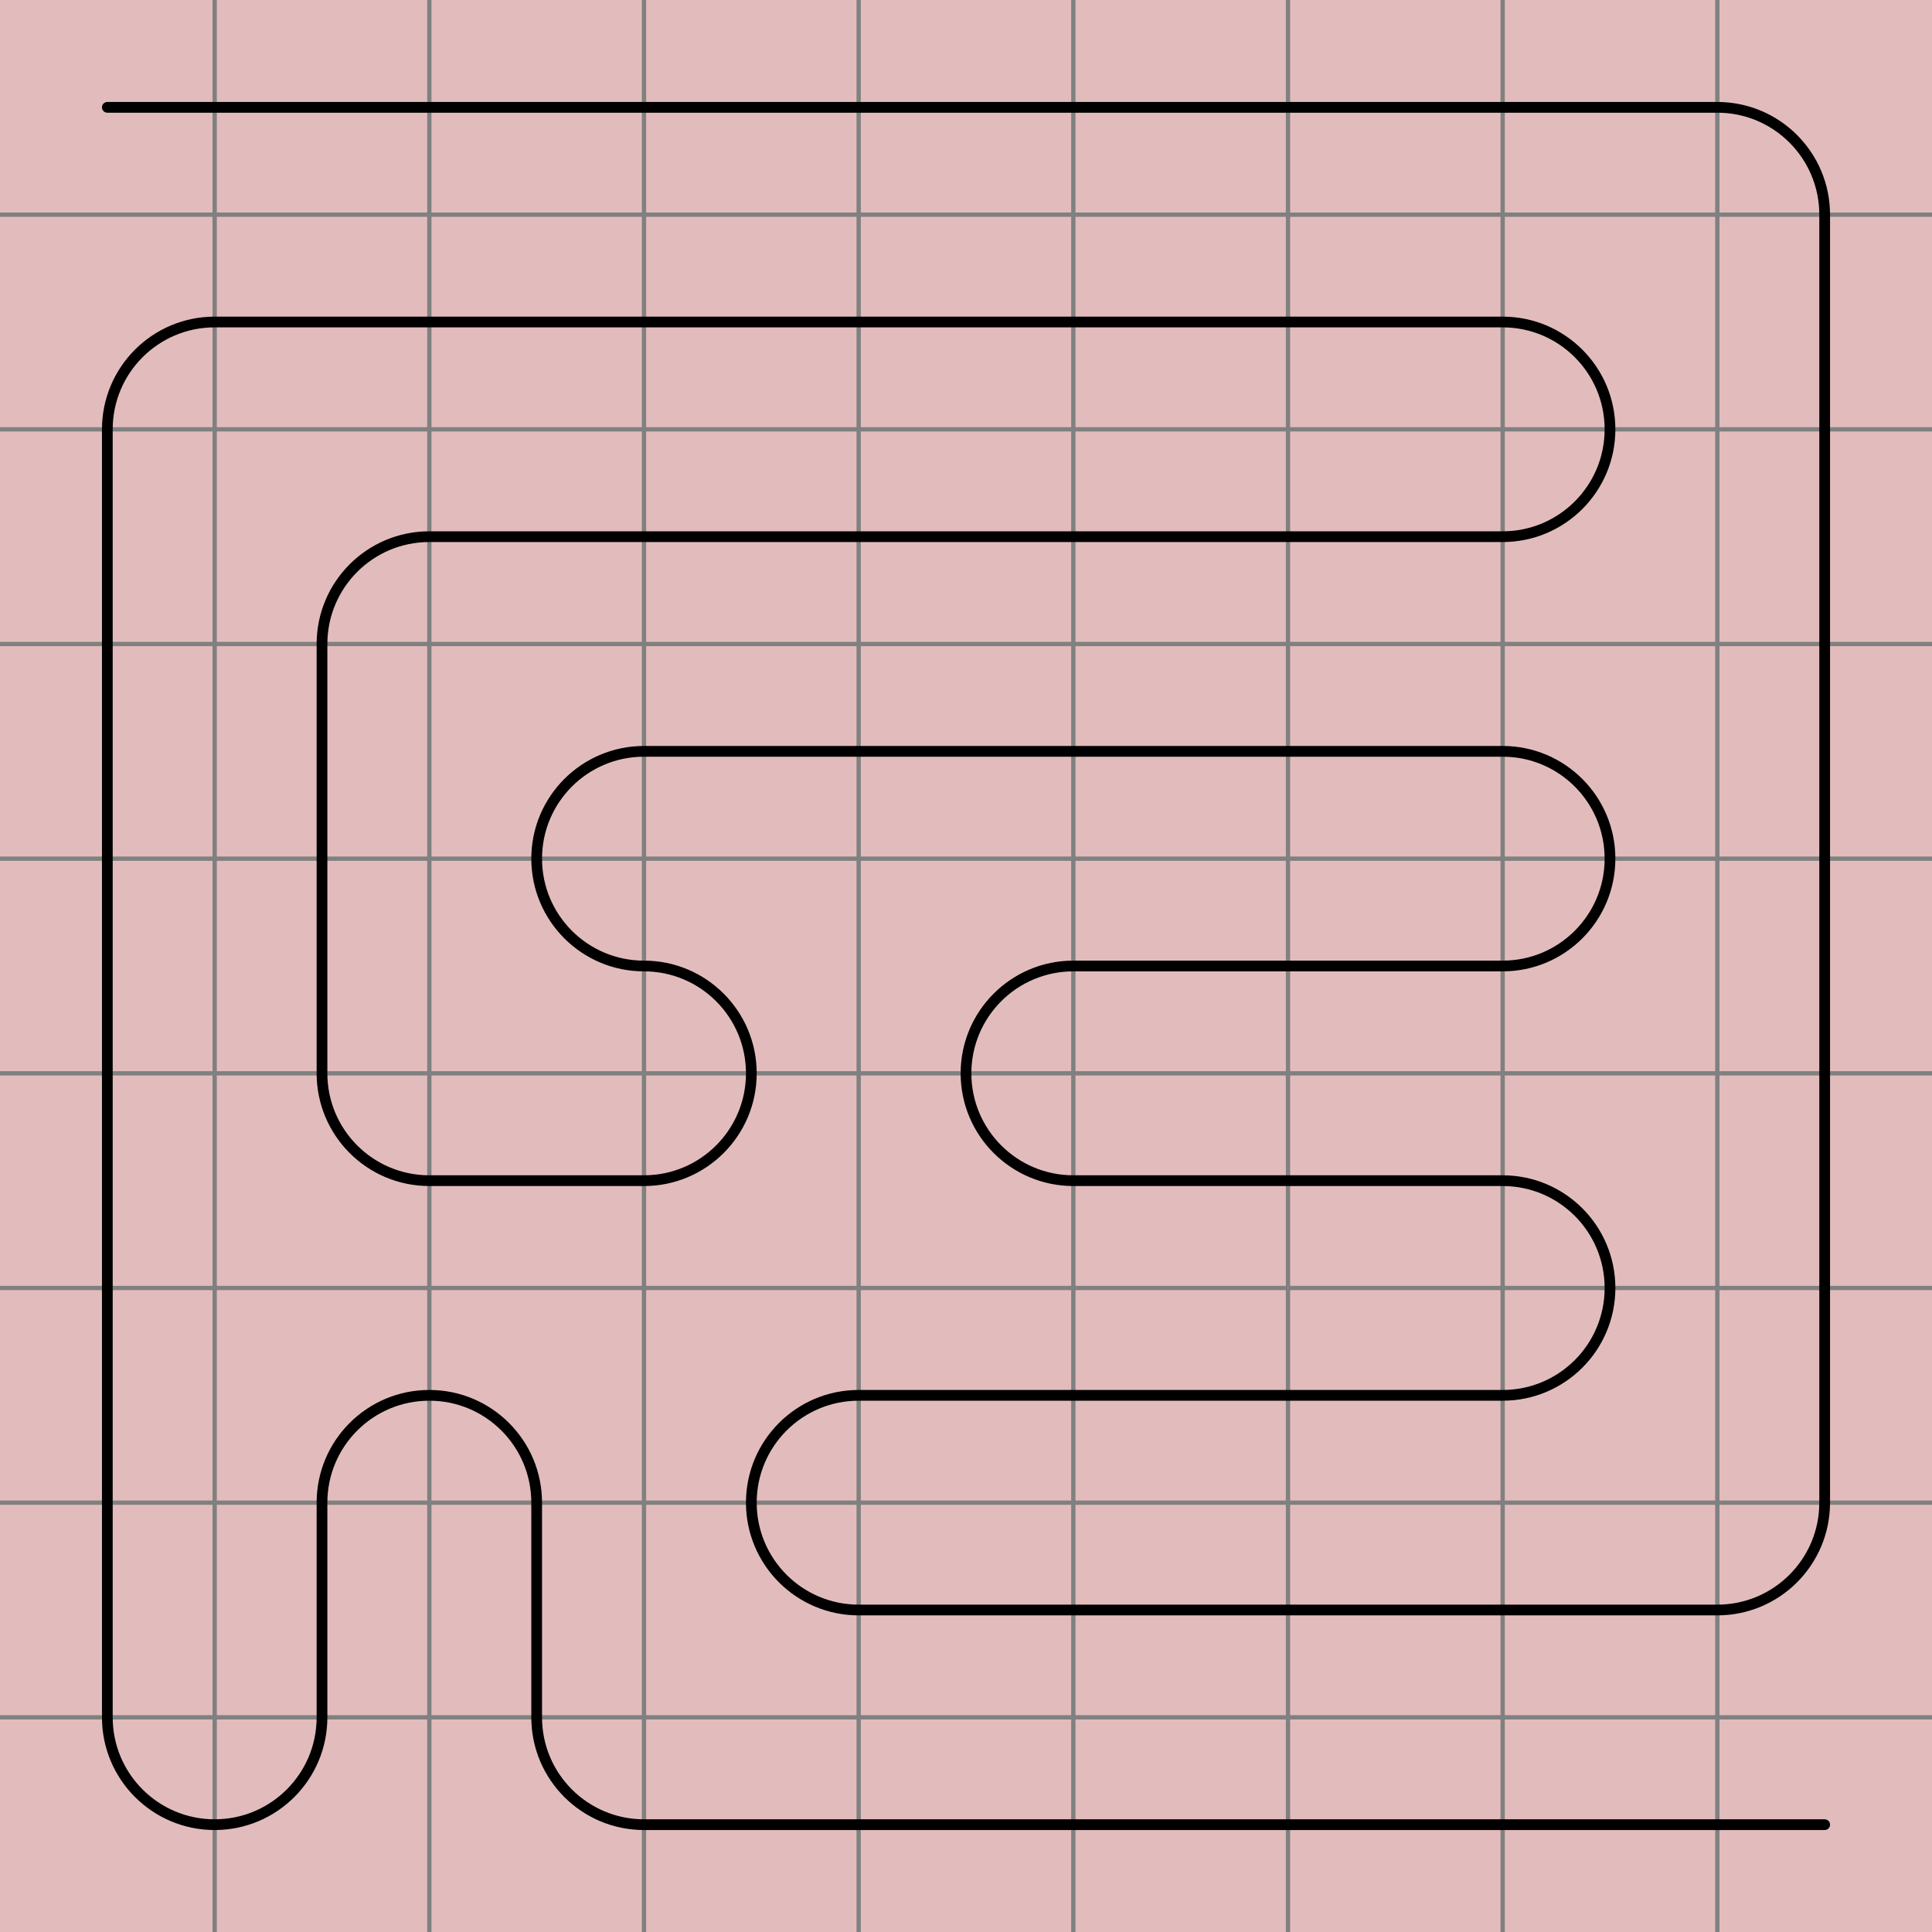
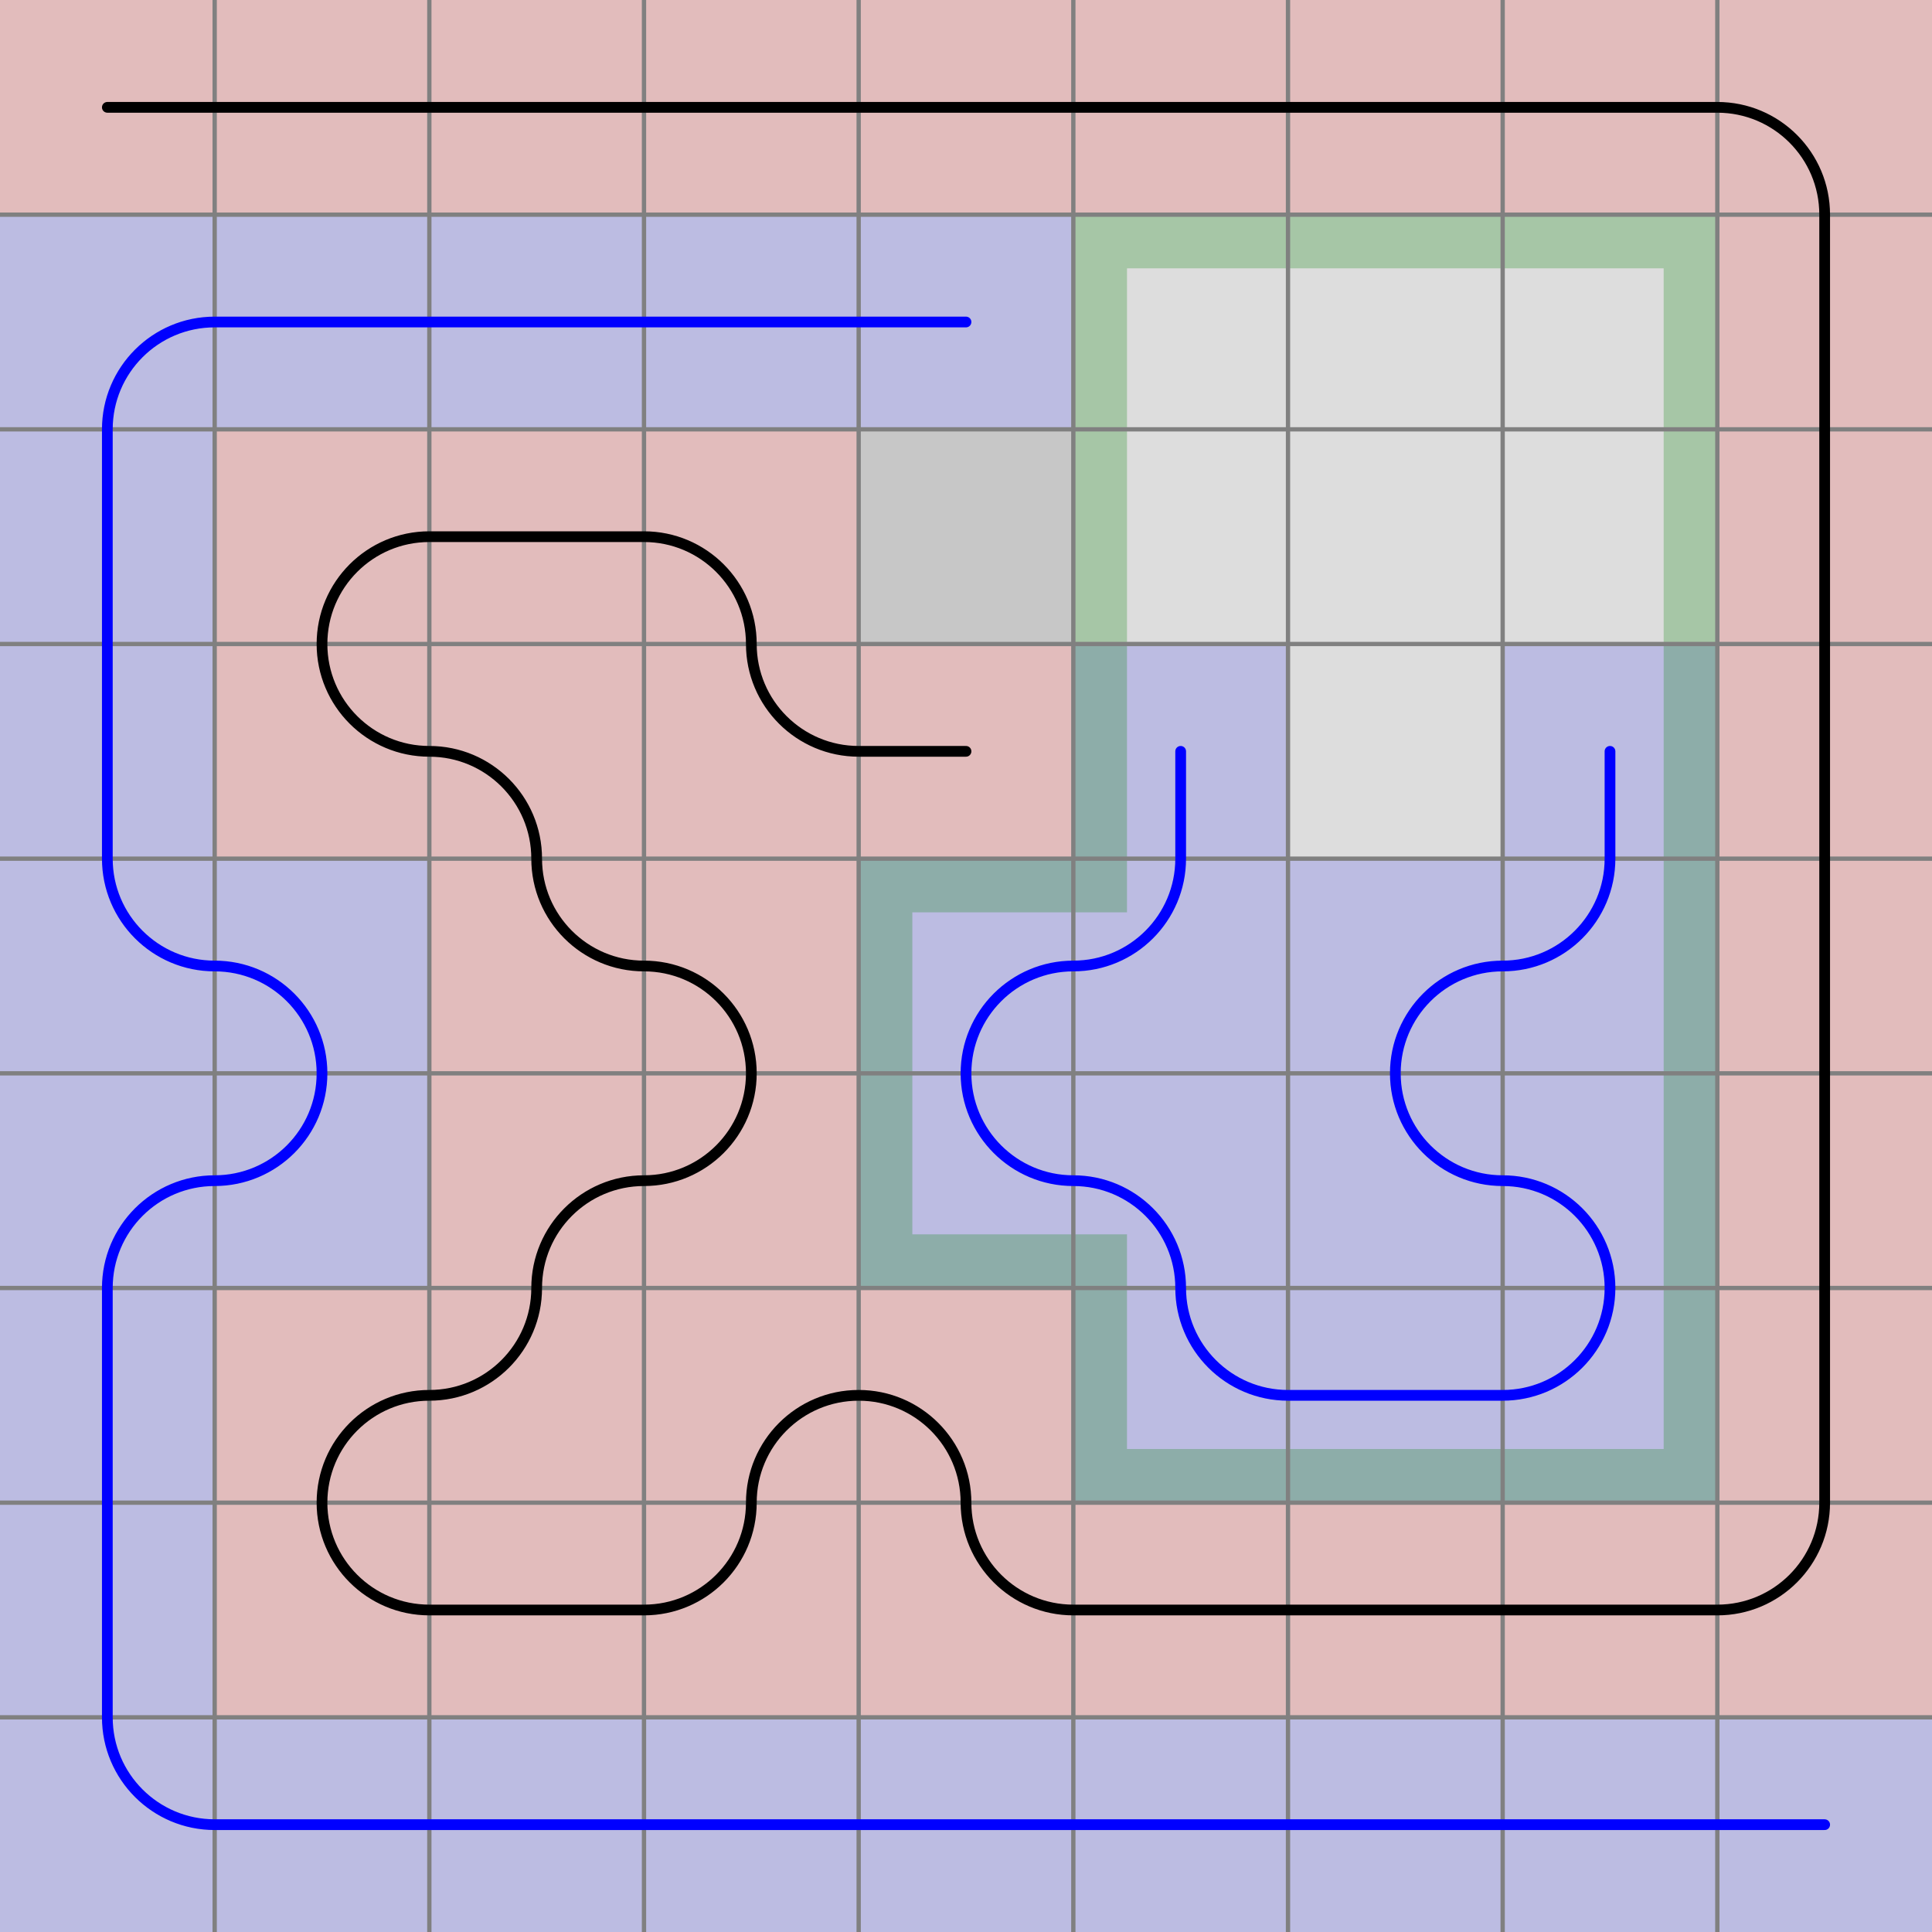
<svg xmlns="http://www.w3.org/2000/svg" viewBox="0 0 9 9">
  <path d="M0,0 h9 v9 h-9 z" fill="#dddddd" />
  <rect width="1" height="1" x="0" y="0" fill="#ff0000" fill-opacity="0.15" />
  <rect width="1" height="1" x="1" y="0" fill="#ff0000" fill-opacity="0.15" />
  <rect width="1" height="1" x="2" y="0" fill="#ff0000" fill-opacity="0.15" />
  <rect width="1" height="1" x="3" y="0" fill="#ff0000" fill-opacity="0.15" />
  <rect width="1" height="1" x="4" y="0" fill="#ff0000" fill-opacity="0.15" />
  <rect width="1" height="1" x="5" y="0" fill="#ff0000" fill-opacity="0.15" />
  <rect width="1" height="1" x="6" y="0" fill="#ff0000" fill-opacity="0.15" />
  <rect width="1" height="1" x="7" y="0" fill="#ff0000" fill-opacity="0.15" />
  <rect width="1" height="1" x="8" y="0" fill="#ff0000" fill-opacity="0.15" />
  <rect width="1" height="1" x="8" y="1" fill="#ff0000" fill-opacity="0.15" />
  <rect width="1" height="1" x="8" y="2" fill="#ff0000" fill-opacity="0.15" />
  <rect width="1" height="1" x="8" y="3" fill="#ff0000" fill-opacity="0.15" />
  <rect width="1" height="1" x="8" y="4" fill="#ff0000" fill-opacity="0.15" />
  <rect width="1" height="1" x="8" y="5" fill="#ff0000" fill-opacity="0.15" />
  <rect width="1" height="1" x="8" y="6" fill="#ff0000" fill-opacity="0.15" />
  <rect width="1" height="1" x="8" y="7" fill="#ff0000" fill-opacity="0.15" />
  <rect width="1" height="1" x="7" y="7" fill="#ff0000" fill-opacity="0.15" />
  <rect width="1" height="1" x="6" y="7" fill="#ff0000" fill-opacity="0.15" />
  <rect width="1" height="1" x="5" y="7" fill="#ff0000" fill-opacity="0.15" />
  <rect width="1" height="1" x="4" y="7" fill="#ff0000" fill-opacity="0.15" />
+   <rect width="1" height="1" x="4" y="6" fill="#ff0000" fill-opacity="0.15" />
+   <rect width="1" height="1" x="3" y="6" fill="#ff0000" fill-opacity="0.15" />
  <rect width="1" height="1" x="3" y="7" fill="#ff0000" fill-opacity="0.15" />
-   <rect width="1" height="1" x="3" y="6" fill="#ff0000" fill-opacity="0.15" />
-   <rect width="1" height="1" x="4" y="6" fill="#ff0000" fill-opacity="0.15" />
-   <rect width="1" height="1" x="5" y="6" fill="#ff0000" fill-opacity="0.15" />
-   <rect width="1" height="1" x="6" y="6" fill="#ff0000" fill-opacity="0.15" />
-   <rect width="1" height="1" x="7" y="6" fill="#ff0000" fill-opacity="0.15" />
-   <rect width="1" height="1" x="7" y="5" fill="#ff0000" fill-opacity="0.15" />
-   <rect width="1" height="1" x="6" y="5" fill="#ff0000" fill-opacity="0.15" />
-   <rect width="1" height="1" x="5" y="5" fill="#ff0000" fill-opacity="0.15" />
-   <rect width="1" height="1" x="4" y="5" fill="#ff0000" fill-opacity="0.15" />
-   <rect width="1" height="1" x="4" y="4" fill="#ff0000" fill-opacity="0.15" />
-   <rect width="1" height="1" x="5" y="4" fill="#ff0000" fill-opacity="0.15" />
-   <rect width="1" height="1" x="6" y="4" fill="#ff0000" fill-opacity="0.15" />
-   <rect width="1" height="1" x="7" y="4" fill="#ff0000" fill-opacity="0.15" />
-   <rect width="1" height="1" x="7" y="3" fill="#ff0000" fill-opacity="0.15" />
-   <rect width="1" height="1" x="6" y="3" fill="#ff0000" fill-opacity="0.15" />
-   <rect width="1" height="1" x="5" y="3" fill="#ff0000" fill-opacity="0.15" />
-   <rect width="1" height="1" x="4" y="3" fill="#ff0000" fill-opacity="0.15" />
-   <rect width="1" height="1" x="3" y="3" fill="#ff0000" fill-opacity="0.15" />
+   <rect width="1" height="1" x="2" y="7" fill="#ff0000" fill-opacity="0.15" />
+   <rect width="1" height="1" x="1" y="7" fill="#ff0000" fill-opacity="0.15" />
+   <rect width="1" height="1" x="1" y="6" fill="#ff0000" fill-opacity="0.15" />
+   <rect width="1" height="1" x="2" y="6" fill="#ff0000" fill-opacity="0.15" />
+   <rect width="1" height="1" x="2" y="5" fill="#ff0000" fill-opacity="0.15" />
+   <rect width="1" height="1" x="3" y="5" fill="#ff0000" fill-opacity="0.15" />
+   <rect width="1" height="1" x="3" y="4" fill="#ff0000" fill-opacity="0.15" />
+   <rect width="1" height="1" x="2" y="4" fill="#ff0000" fill-opacity="0.15" />
  <rect width="1" height="1" x="2" y="3" fill="#ff0000" fill-opacity="0.15" />
-   <rect width="1" height="1" x="2" y="4" fill="#ff0000" fill-opacity="0.15" />
-   <rect width="1" height="1" x="3" y="4" fill="#ff0000" fill-opacity="0.15" />
-   <rect width="1" height="1" x="3" y="5" fill="#ff0000" fill-opacity="0.15" />
-   <rect width="1" height="1" x="2" y="5" fill="#ff0000" fill-opacity="0.15" />
-   <rect width="1" height="1" x="1" y="5" fill="#ff0000" fill-opacity="0.15" />
-   <rect width="1" height="1" x="1" y="4" fill="#ff0000" fill-opacity="0.15" />
  <rect width="1" height="1" x="1" y="3" fill="#ff0000" fill-opacity="0.15" />
  <rect width="1" height="1" x="1" y="2" fill="#ff0000" fill-opacity="0.15" />
  <rect width="1" height="1" x="2" y="2" fill="#ff0000" fill-opacity="0.15" />
  <rect width="1" height="1" x="3" y="2" fill="#ff0000" fill-opacity="0.15" />
-   <rect width="1" height="1" x="4" y="2" fill="#ff0000" fill-opacity="0.15" />
-   <rect width="1" height="1" x="5" y="2" fill="#ff0000" fill-opacity="0.15" />
-   <rect width="1" height="1" x="6" y="2" fill="#ff0000" fill-opacity="0.15" />
-   <rect width="1" height="1" x="7" y="2" fill="#ff0000" fill-opacity="0.15" />
-   <rect width="1" height="1" x="7" y="1" fill="#ff0000" fill-opacity="0.15" />
-   <rect width="1" height="1" x="6" y="1" fill="#ff0000" fill-opacity="0.15" />
-   <rect width="1" height="1" x="5" y="1" fill="#ff0000" fill-opacity="0.15" />
-   <rect width="1" height="1" x="4" y="1" fill="#ff0000" fill-opacity="0.15" />
-   <rect width="1" height="1" x="3" y="1" fill="#ff0000" fill-opacity="0.15" />
-   <rect width="1" height="1" x="2" y="1" fill="#ff0000" fill-opacity="0.15" />
-   <rect width="1" height="1" x="1" y="1" fill="#ff0000" fill-opacity="0.15" />
-   <rect width="1" height="1" x="0" y="1" fill="#ff0000" fill-opacity="0.15" />
-   <rect width="1" height="1" x="0" y="2" fill="#ff0000" fill-opacity="0.15" />
-   <rect width="1" height="1" x="0" y="3" fill="#ff0000" fill-opacity="0.15" />
-   <rect width="1" height="1" x="0" y="4" fill="#ff0000" fill-opacity="0.15" />
-   <rect width="1" height="1" x="0" y="5" fill="#ff0000" fill-opacity="0.15" />
-   <rect width="1" height="1" x="0" y="6" fill="#ff0000" fill-opacity="0.15" />
-   <rect width="1" height="1" x="0" y="7" fill="#ff0000" fill-opacity="0.15" />
-   <rect width="1" height="1" x="0" y="8" fill="#ff0000" fill-opacity="0.15" />
-   <rect width="1" height="1" x="1" y="8" fill="#ff0000" fill-opacity="0.15" />
-   <rect width="1" height="1" x="1" y="7" fill="#ff0000" fill-opacity="0.15" />
-   <rect width="1" height="1" x="1" y="6" fill="#ff0000" fill-opacity="0.15" />
-   <rect width="1" height="1" x="2" y="6" fill="#ff0000" fill-opacity="0.15" />
-   <rect width="1" height="1" x="2" y="7" fill="#ff0000" fill-opacity="0.15" />
-   <rect width="1" height="1" x="2" y="8" fill="#ff0000" fill-opacity="0.15" />
-   <rect width="1" height="1" x="3" y="8" fill="#ff0000" fill-opacity="0.15" />
-   <rect width="1" height="1" x="4" y="8" fill="#ff0000" fill-opacity="0.15" />
-   <rect width="1" height="1" x="5" y="8" fill="#ff0000" fill-opacity="0.15" />
-   <rect width="1" height="1" x="6" y="8" fill="#ff0000" fill-opacity="0.15" />
-   <rect width="1" height="1" x="7" y="8" fill="#ff0000" fill-opacity="0.15" />
-   <rect width="1" height="1" x="8" y="8" fill="#ff0000" fill-opacity="0.15" />
+   <rect width="1" height="1" x="3" y="3" fill="#ff0000" fill-opacity="0.15" />
+   <rect width="1" height="1" x="4" y="3" fill="#ff0000" fill-opacity="0.15" />
+   <rect width="1" height="1" x="4" y="1" fill="#0000ff" fill-opacity="0.15" />
+   <rect width="1" height="1" x="3" y="1" fill="#0000ff" fill-opacity="0.15" />
+   <rect width="1" height="1" x="2" y="1" fill="#0000ff" fill-opacity="0.15" />
+   <rect width="1" height="1" x="1" y="1" fill="#0000ff" fill-opacity="0.15" />
+   <rect width="1" height="1" x="0" y="1" fill="#0000ff" fill-opacity="0.15" />
+   <rect width="1" height="1" x="0" y="2" fill="#0000ff" fill-opacity="0.15" />
+   <rect width="1" height="1" x="0" y="3" fill="#0000ff" fill-opacity="0.15" />
+   <rect width="1" height="1" x="0" y="4" fill="#0000ff" fill-opacity="0.15" />
+   <rect width="1" height="1" x="1" y="4" fill="#0000ff" fill-opacity="0.15" />
+   <rect width="1" height="1" x="1" y="5" fill="#0000ff" fill-opacity="0.15" />
+   <rect width="1" height="1" x="0" y="5" fill="#0000ff" fill-opacity="0.15" />
+   <rect width="1" height="1" x="0" y="6" fill="#0000ff" fill-opacity="0.15" />
+   <rect width="1" height="1" x="0" y="7" fill="#0000ff" fill-opacity="0.15" />
+   <rect width="1" height="1" x="0" y="8" fill="#0000ff" fill-opacity="0.15" />
+   <rect width="1" height="1" x="1" y="8" fill="#0000ff" fill-opacity="0.15" />
+   <rect width="1" height="1" x="2" y="8" fill="#0000ff" fill-opacity="0.15" />
+   <rect width="1" height="1" x="3" y="8" fill="#0000ff" fill-opacity="0.15" />
+   <rect width="1" height="1" x="4" y="8" fill="#0000ff" fill-opacity="0.15" />
+   <rect width="1" height="1" x="5" y="8" fill="#0000ff" fill-opacity="0.15" />
+   <rect width="1" height="1" x="6" y="8" fill="#0000ff" fill-opacity="0.15" />
+   <rect width="1" height="1" x="7" y="8" fill="#0000ff" fill-opacity="0.15" />
+   <rect width="1" height="1" x="8" y="8" fill="#0000ff" fill-opacity="0.15" />
+   <rect width="1" height="1" x="5" y="3" fill="#0000ff" fill-opacity="0.15" />
+   <rect width="1" height="1" x="5" y="4" fill="#0000ff" fill-opacity="0.15" />
+   <rect width="1" height="1" x="4" y="4" fill="#0000ff" fill-opacity="0.15" />
+   <rect width="1" height="1" x="4" y="5" fill="#0000ff" fill-opacity="0.15" />
+   <rect width="1" height="1" x="5" y="5" fill="#0000ff" fill-opacity="0.15" />
+   <rect width="1" height="1" x="5" y="6" fill="#0000ff" fill-opacity="0.15" />
+   <rect width="1" height="1" x="6" y="6" fill="#0000ff" fill-opacity="0.15" />
+   <rect width="1" height="1" x="7" y="6" fill="#0000ff" fill-opacity="0.15" />
+   <rect width="1" height="1" x="7" y="5" fill="#0000ff" fill-opacity="0.15" />
+   <rect width="1" height="1" x="6" y="5" fill="#0000ff" fill-opacity="0.15" />
+   <rect width="1" height="1" x="6" y="4" fill="#0000ff" fill-opacity="0.15" />
+   <rect width="1" height="1" x="7" y="4" fill="#0000ff" fill-opacity="0.15" />
+   <rect width="1" height="1" x="7" y="3" fill="#0000ff" fill-opacity="0.15" />
+   <rect width="1" height="1" x="4" y="2" fill="#000000" fill-opacity="0.1" />
+   <rect width="0.25" height="1" x="5" y="2" fill="#008000" fill-opacity="0.25" />
+   <rect width="0.25" height="1" x="5" y="3" fill="#008000" fill-opacity="0.25" />
+   <rect width="0.25" height="0.25" x="5" y="4" fill="#008000" fill-opacity="0.25" />
+   <path d="M 4 4 h 1 v 0.25 h -0.75 v 0.75 h -0.25 z" fill="#008000" fill-opacity="0.25" />
+   <path d="M 4 6 v -1 h 0.25 v 0.75 h 0.75 v 0.25 z" fill="#008000" fill-opacity="0.25" />
+   <rect width="0.25" height="0.25" x="5" y="5.75" fill="#008000" fill-opacity="0.25" />
+   <path d="M 5 7 v -1 h 0.25 v 0.75 h 0.75 v 0.25 z" fill="#008000" fill-opacity="0.25" />
+   <rect width="1" height="0.25" x="6" y="6.75" fill="#008000" fill-opacity="0.25" />
+   <path d="M 8 7 h -1 v -0.25 h 0.75 v -0.75 h 0.25 z" fill="#008000" fill-opacity="0.25" />
+   <rect width="0.25" height="1" x="7.75" y="5" fill="#008000" fill-opacity="0.25" />
+   <rect width="0.25" height="1" x="7.75" y="4" fill="#008000" fill-opacity="0.25" />
+   <rect width="0.25" height="1" x="7.75" y="3" fill="#008000" fill-opacity="0.25" />
+   <rect width="0.25" height="1" x="7.75" y="2" fill="#008000" fill-opacity="0.25" />
+   <path d="M 8 1 v 1 h -0.25 v -0.75 h -0.75 v -0.25 z" fill="#008000" fill-opacity="0.25" />
+   <rect width="1" height="0.25" x="6" y="1" fill="#008000" fill-opacity="0.25" />
+   <path d="M 5 1 h 1 v 0.25 h -0.75 v 0.75 h -0.25 z" fill="#008000" fill-opacity="0.25" />
  <path fill="transparent" stroke="gray" stroke-width="0.02" d="M 1 0 v 9" />
  <path fill="transparent" stroke="gray" stroke-width="0.02" d="M 0 1 h 9" />
  <path fill="transparent" stroke="gray" stroke-width="0.02" d="M 2 0 v 9" />
  <path fill="transparent" stroke="gray" stroke-width="0.02" d="M 0 2 h 9" />
  <path fill="transparent" stroke="gray" stroke-width="0.02" d="M 3 0 v 9" />
  <path fill="transparent" stroke="gray" stroke-width="0.02" d="M 0 3 h 9" />
  <path fill="transparent" stroke="gray" stroke-width="0.02" d="M 4 0 v 9" />
  <path fill="transparent" stroke="gray" stroke-width="0.02" d="M 0 4 h 9" />
  <path fill="transparent" stroke="gray" stroke-width="0.02" d="M 5 0 v 9" />
  <path fill="transparent" stroke="gray" stroke-width="0.02" d="M 0 5 h 9" />
  <path fill="transparent" stroke="gray" stroke-width="0.02" d="M 6 0 v 9" />
  <path fill="transparent" stroke="gray" stroke-width="0.02" d="M 0 6 h 9" />
  <path fill="transparent" stroke="gray" stroke-width="0.02" d="M 7 0 v 9" />
  <path fill="transparent" stroke="gray" stroke-width="0.02" d="M 0 7 h 9" />
  <path fill="transparent" stroke="gray" stroke-width="0.02" d="M 8 0 v 9" />
  <path fill="transparent" stroke="gray" stroke-width="0.02" d="M 0 8 h 9" />
-   <path d="M 0.5 0.5 L 1 0.5 L 2 0.5 L 3 0.5 L 4 0.5 L 5 0.5 L 6 0.5 L 7 0.5 L 8 0.5 A 0.5 0.5 0 0 1 8.5 1 L 8.5 2 L 8.5 3 L 8.5 4 L 8.5 5 L 8.5 6 L 8.5 7 A 0.5 0.5 0 0 1 8 7.5 L 7 7.5 L 6 7.5 L 5 7.5 L 4 7.5 A 0.5 0.5 0 0 1 3.5 7 A 0.5 0.5 0 0 1 4 6.5 L 5 6.5 L 6 6.5 L 7 6.5 A 0.5 0.5 0 0 0 7.5 6 A 0.5 0.5 0 0 0 7 5.5 L 6 5.5 L 5 5.5 A 0.5 0.5 0 0 1 4.5 5 A 0.5 0.5 0 0 1 5 4.5 L 6 4.5 L 7 4.5 A 0.5 0.5 0 0 0 7.5 4 A 0.5 0.5 0 0 0 7 3.5 L 6 3.5 L 5 3.5 L 4 3.5 L 3 3.5 A 0.5 0.5 0 0 0 2.5 4 A 0.5 0.5 0 0 0 3 4.5 A 0.5 0.5 0 0 1 3.5 5 A 0.5 0.5 0 0 1 3 5.5 L 2 5.5 A 0.5 0.5 0 0 1 1.5 5 L 1.5 4 L 1.5 3 A 0.5 0.5 0 0 1 2 2.5 L 3 2.5 L 4 2.5 L 5 2.5 L 6 2.5 L 7 2.5 A 0.5 0.5 0 0 0 7.5 2 A 0.5 0.5 0 0 0 7 1.5 L 6 1.5 L 5 1.5 L 4 1.5 L 3 1.5 L 2 1.5 L 1 1.5 A 0.5 0.5 0 0 0 0.5 2 L 0.5 3 L 0.5 4 L 0.5 5 L 0.5 6 L 0.5 7 L 0.5 8 A 0.5 0.5 0 0 0 1 8.5 A 0.5 0.5 0 0 0 1.5 8 L 1.5 7 A 0.5 0.5 0 0 1 2 6.5 A 0.5 0.5 0 0 1 2.5 7 L 2.5 8 A 0.5 0.5 0 0 0 3 8.5 L 4 8.5 L 5 8.5 L 6 8.5 L 7 8.5 L 8 8.5 L 8.5 8.5" fill="white" fill-opacity="0" stroke="black" stroke-width="0.05" stroke-linecap="round" />
+   <path d="M 0.5 0.5 L 1 0.5 L 2 0.5 L 3 0.5 L 4 0.5 L 5 0.5 L 6 0.5 L 7 0.5 L 8 0.5 A 0.5 0.5 0 0 1 8.5 1 L 8.5 2 L 8.5 3 L 8.5 4 L 8.5 5 L 8.5 6 L 8.5 7 A 0.5 0.5 0 0 1 8 7.5 L 7 7.5 L 6 7.5 L 5 7.5 A 0.5 0.5 0 0 1 4.5 7 A 0.5 0.5 0 0 0 4 6.5 A 0.5 0.5 0 0 0 3.5 7 A 0.5 0.5 0 0 1 3 7.5 L 2 7.5 A 0.5 0.5 0 0 1 1.5 7 A 0.5 0.5 0 0 1 2 6.5 A 0.5 0.5 0 0 0 2.5 6 A 0.5 0.5 0 0 1 3 5.5 A 0.5 0.5 0 0 0 3.5 5 A 0.5 0.5 0 0 0 3 4.5 A 0.5 0.5 0 0 1 2.5 4 A 0.5 0.5 0 0 0 2 3.5 A 0.5 0.5 0 0 1 1.5 3 A 0.5 0.5 0 0 1 2 2.5 L 3 2.5 A 0.5 0.5 0 0 1 3.5 3 A 0.5 0.5 0 0 0 4 3.5 L 4.5 3.5" fill="white" fill-opacity="0" stroke="black" stroke-width="0.05" stroke-linecap="round" />
+   <path d="M 4.5 1.5 L 4 1.5 L 3 1.5 L 2 1.5 L 1 1.5 A 0.5 0.5 0 0 0 0.5 2 L 0.5 3 L 0.5 4 A 0.5 0.5 0 0 0 1 4.5 A 0.5 0.5 0 0 1 1.5 5 A 0.5 0.5 0 0 1 1 5.5 A 0.5 0.5 0 0 0 0.5 6 L 0.5 7 L 0.5 8 A 0.5 0.5 0 0 0 1 8.5 L 2 8.5 L 3 8.5 L 4 8.5 L 5 8.5 L 6 8.5 L 7 8.5 L 8 8.5 L 8.5 8.5 " fill="white" fill-opacity="0" stroke="blue" stroke-width="0.05" stroke-linecap="round" />
+   <path d="M 5.5 3.5 L 5.5 4 A 0.5 0.5 0 0 1 5 4.5 A 0.5 0.5 0 0 0 4.5 5 A 0.5 0.5 0 0 0 5 5.5 A 0.5 0.5 0 0 1 5.5 6 A 0.5 0.5 0 0 0 6 6.5 L 7 6.5 A 0.5 0.5 0 0 0 7.5 6 A 0.5 0.5 0 0 0 7 5.5 A 0.5 0.5 0 0 1 6.5 5 A 0.5 0.5 0 0 1 7 4.5 A 0.5 0.5 0 0 0 7.5 4 L 7.5 3.5 " fill="white" fill-opacity="0" stroke="blue" stroke-width="0.05" stroke-linecap="round" />
</svg>
